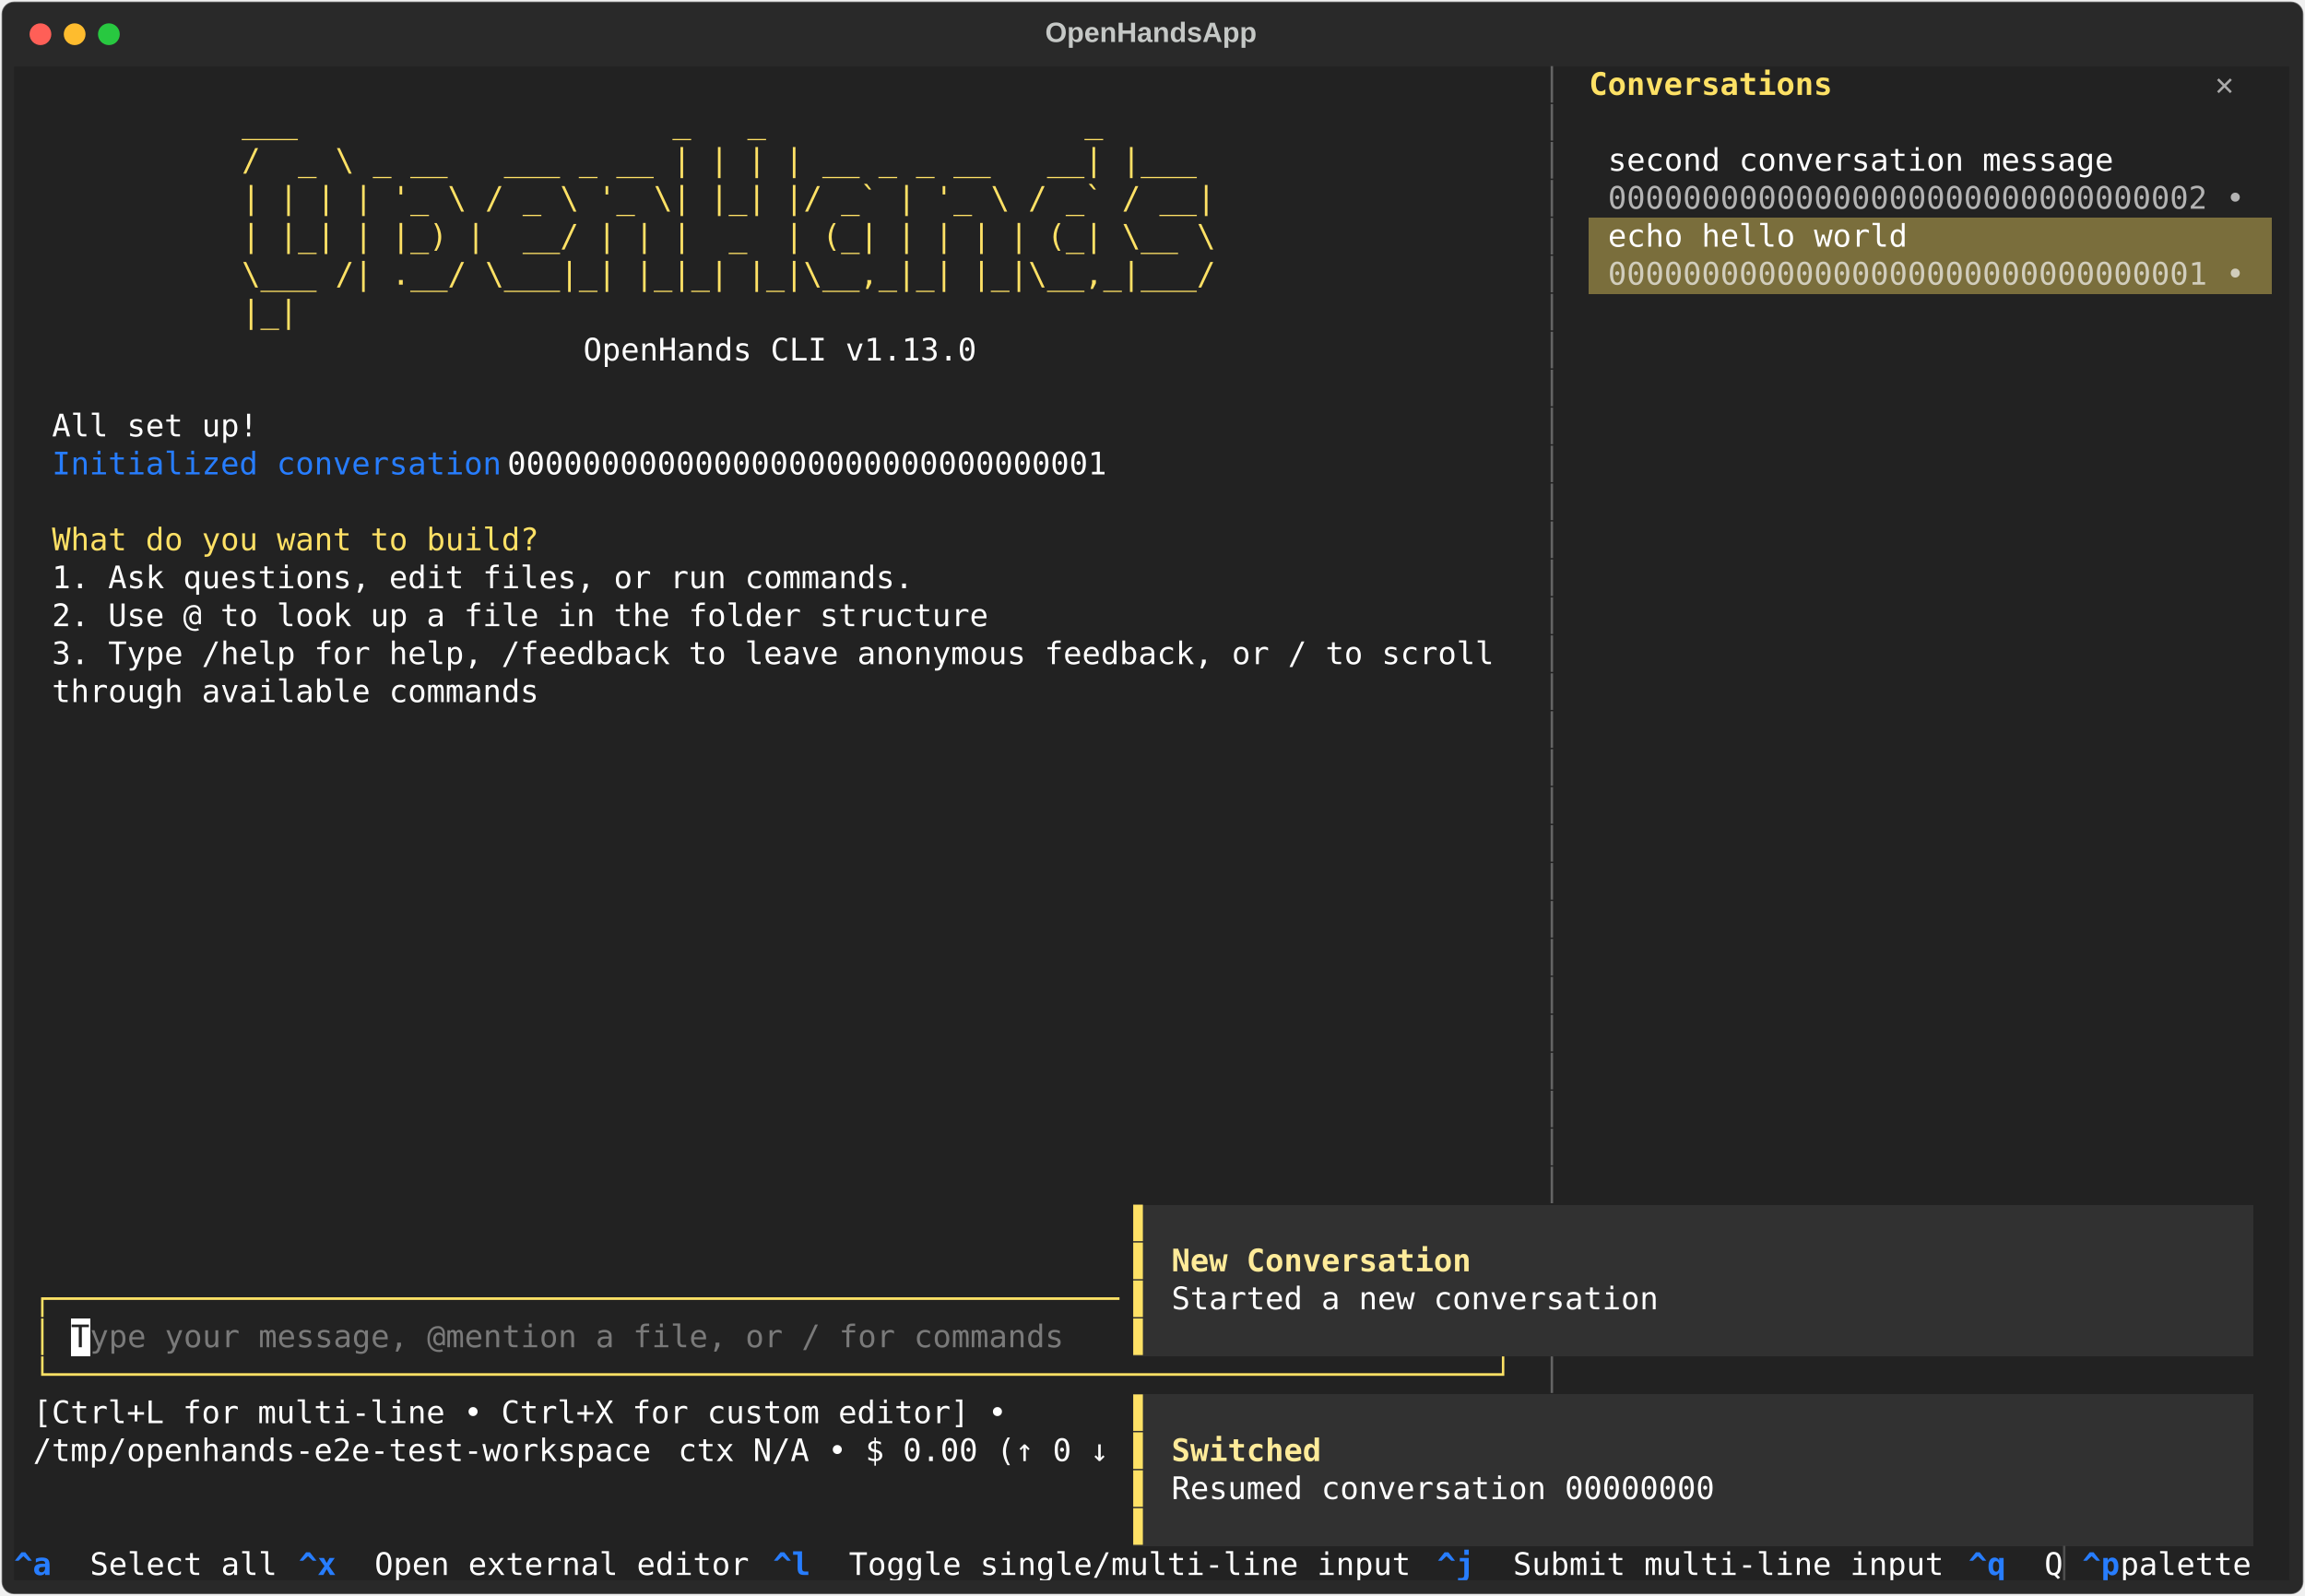
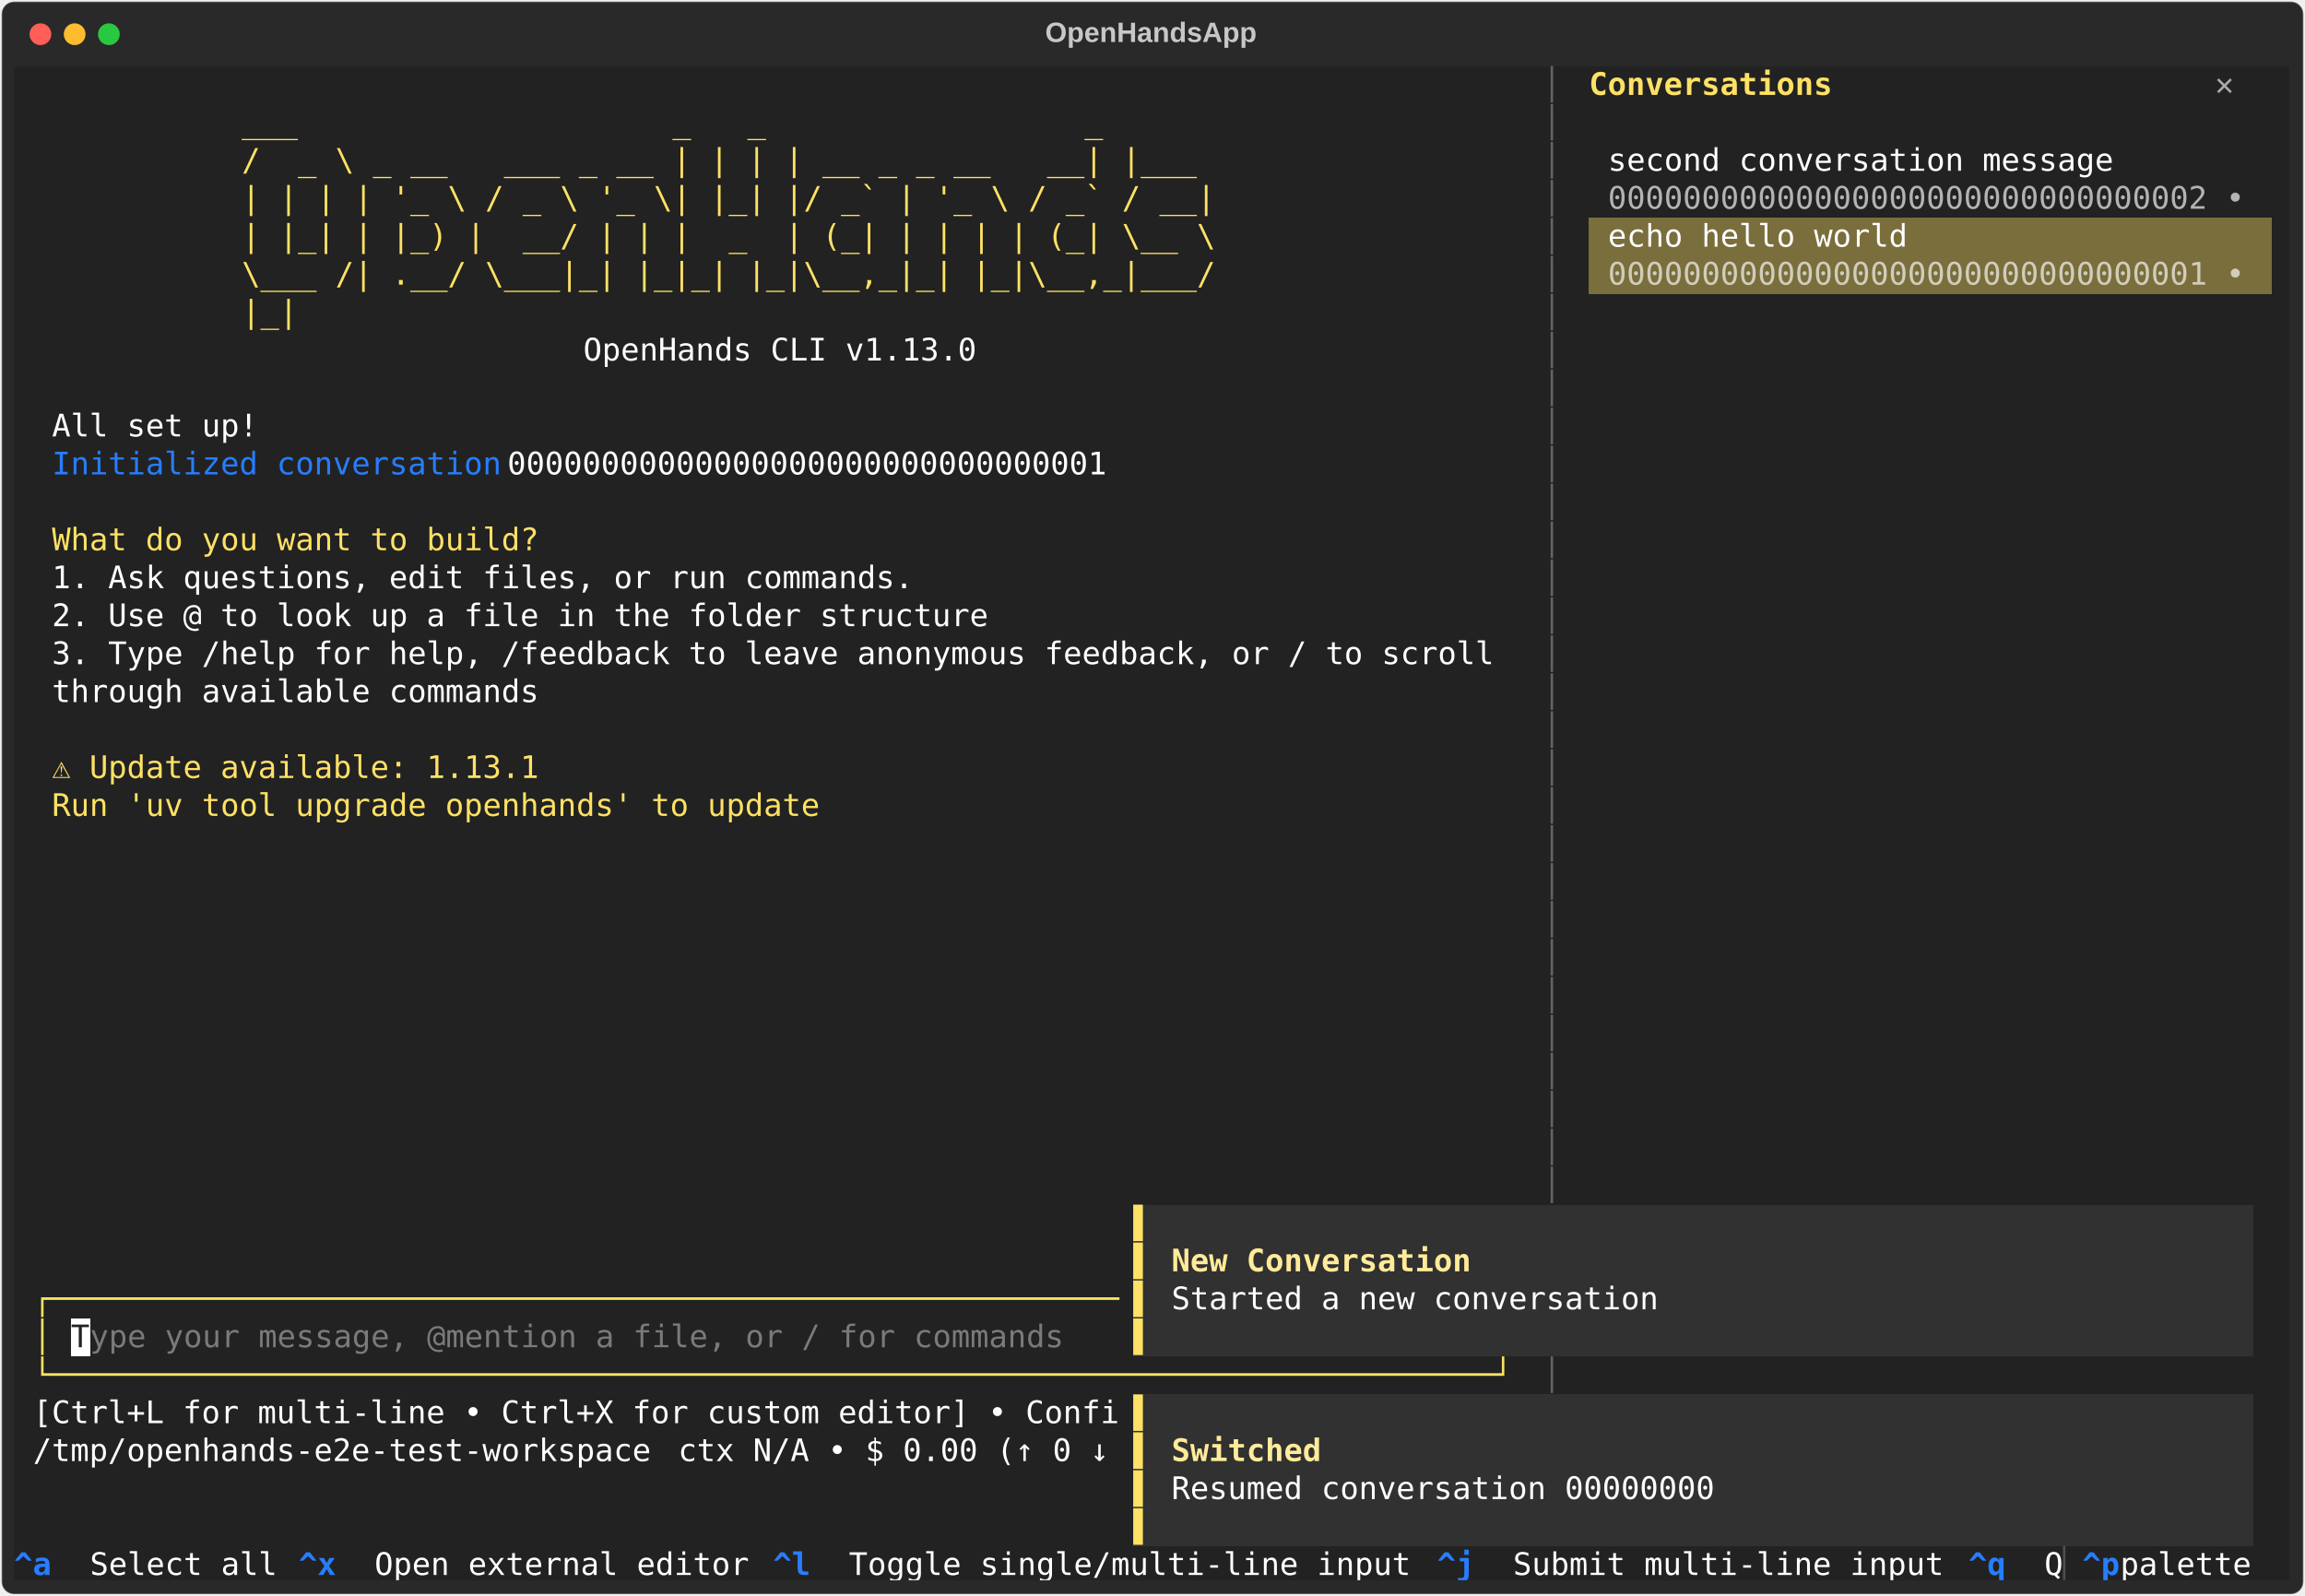
<svg xmlns="http://www.w3.org/2000/svg" class="rich-terminal" viewBox="0 0 1482 1026.0">
  <style>

    @font-face {
        font-family: "Fira Code";
        src: local("FiraCode-Regular"),
                url("https://cdnjs.cloudflare.com/ajax/libs/firacode/6.2.0/woff2/FiraCode-Regular.woff2") format("woff2"),
                url("https://cdnjs.cloudflare.com/ajax/libs/firacode/6.2.0/woff/FiraCode-Regular.woff") format("woff");
        font-style: normal;
        font-weight: 400;
    }
    @font-face {
        font-family: "Fira Code";
        src: local("FiraCode-Bold"),
                url("https://cdnjs.cloudflare.com/ajax/libs/firacode/6.2.0/woff2/FiraCode-Bold.woff2") format("woff2"),
                url("https://cdnjs.cloudflare.com/ajax/libs/firacode/6.2.0/woff/FiraCode-Bold.woff") format("woff");
        font-style: bold;
        font-weight: 700;
    }

    .terminal-matrix {
        font-family: Fira Code, monospace;
        font-size: 20px;
        line-height: 24.4px;
        font-variant-east-asian: full-width;
    }

    .terminal-title {
        font-size: 18px;
        font-weight: bold;
        font-family: arial;
    }

    .terminal-r1 { fill: #c5c8c6 }
.terminal-r2 { fill: #646464 }
.terminal-r3 { fill: #fee165;font-weight: bold }
.terminal-r4 { fill: #aaaaaa;font-weight: bold }
.terminal-r5 { fill: #ffe165 }
.terminal-r6 { fill: #ffffff }
.terminal-r7 { fill: #b3b3b3 }
.terminal-r8 { fill: #d1cdbc }
.terminal-r9 { fill: #277dff }
.terminal-r10 { fill: #fee165 }
.terminal-r11 { fill: #ffeb99;font-weight: bold }
.terminal-r12 { fill: #222222 }
.terminal-r13 { fill: #7a7a7a }
.terminal-r14 { fill: #277dff;font-weight: bold }
.terminal-r15 { fill: #4e4e4e }
    </style>
  <defs>
    <clipPath id="terminal-clip-terminal">
      <rect x="0" y="0" width="1463.0" height="975.0" />
    </clipPath>
    <clipPath id="terminal-line-0">
      <rect x="0" y="1.5" width="1464" height="24.65" />
    </clipPath>
    <clipPath id="terminal-line-1">
      <rect x="0" y="25.9" width="1464" height="24.65" />
    </clipPath>
    <clipPath id="terminal-line-2">
      <rect x="0" y="50.3" width="1464" height="24.65" />
    </clipPath>
    <clipPath id="terminal-line-3">
      <rect x="0" y="74.7" width="1464" height="24.65" />
    </clipPath>
    <clipPath id="terminal-line-4">
      <rect x="0" y="99.1" width="1464" height="24.65" />
    </clipPath>
    <clipPath id="terminal-line-5">
      <rect x="0" y="123.5" width="1464" height="24.65" />
    </clipPath>
    <clipPath id="terminal-line-6">
      <rect x="0" y="147.9" width="1464" height="24.65" />
    </clipPath>
    <clipPath id="terminal-line-7">
      <rect x="0" y="172.3" width="1464" height="24.65" />
    </clipPath>
    <clipPath id="terminal-line-8">
      <rect x="0" y="196.7" width="1464" height="24.65" />
    </clipPath>
    <clipPath id="terminal-line-9">
      <rect x="0" y="221.1" width="1464" height="24.65" />
    </clipPath>
    <clipPath id="terminal-line-10">
      <rect x="0" y="245.5" width="1464" height="24.65" />
    </clipPath>
    <clipPath id="terminal-line-11">
      <rect x="0" y="269.9" width="1464" height="24.65" />
    </clipPath>
    <clipPath id="terminal-line-12">
      <rect x="0" y="294.3" width="1464" height="24.65" />
    </clipPath>
    <clipPath id="terminal-line-13">
      <rect x="0" y="318.7" width="1464" height="24.65" />
    </clipPath>
    <clipPath id="terminal-line-14">
      <rect x="0" y="343.1" width="1464" height="24.65" />
    </clipPath>
    <clipPath id="terminal-line-15">
      <rect x="0" y="367.5" width="1464" height="24.65" />
    </clipPath>
    <clipPath id="terminal-line-16">
      <rect x="0" y="391.9" width="1464" height="24.65" />
    </clipPath>
    <clipPath id="terminal-line-17">
      <rect x="0" y="416.3" width="1464" height="24.65" />
    </clipPath>
    <clipPath id="terminal-line-18">
      <rect x="0" y="440.7" width="1464" height="24.65" />
    </clipPath>
    <clipPath id="terminal-line-19">
      <rect x="0" y="465.1" width="1464" height="24.65" />
    </clipPath>
    <clipPath id="terminal-line-20">
      <rect x="0" y="489.5" width="1464" height="24.65" />
    </clipPath>
    <clipPath id="terminal-line-21">
      <rect x="0" y="513.9" width="1464" height="24.65" />
    </clipPath>
    <clipPath id="terminal-line-22">
      <rect x="0" y="538.3" width="1464" height="24.65" />
    </clipPath>
    <clipPath id="terminal-line-23">
      <rect x="0" y="562.7" width="1464" height="24.65" />
    </clipPath>
    <clipPath id="terminal-line-24">
      <rect x="0" y="587.1" width="1464" height="24.65" />
    </clipPath>
    <clipPath id="terminal-line-25">
      <rect x="0" y="611.5" width="1464" height="24.65" />
    </clipPath>
    <clipPath id="terminal-line-26">
      <rect x="0" y="635.9" width="1464" height="24.65" />
    </clipPath>
    <clipPath id="terminal-line-27">
      <rect x="0" y="660.3" width="1464" height="24.65" />
    </clipPath>
    <clipPath id="terminal-line-28">
      <rect x="0" y="684.7" width="1464" height="24.65" />
    </clipPath>
    <clipPath id="terminal-line-29">
      <rect x="0" y="709.1" width="1464" height="24.65" />
    </clipPath>
    <clipPath id="terminal-line-30">
      <rect x="0" y="733.5" width="1464" height="24.65" />
    </clipPath>
    <clipPath id="terminal-line-31">
      <rect x="0" y="757.9" width="1464" height="24.65" />
    </clipPath>
    <clipPath id="terminal-line-32">
      <rect x="0" y="782.3" width="1464" height="24.65" />
    </clipPath>
    <clipPath id="terminal-line-33">
      <rect x="0" y="806.7" width="1464" height="24.65" />
    </clipPath>
    <clipPath id="terminal-line-34">
      <rect x="0" y="831.1" width="1464" height="24.65" />
    </clipPath>
    <clipPath id="terminal-line-35">
      <rect x="0" y="855.5" width="1464" height="24.65" />
    </clipPath>
    <clipPath id="terminal-line-36">
      <rect x="0" y="879.9" width="1464" height="24.65" />
    </clipPath>
    <clipPath id="terminal-line-37">
      <rect x="0" y="904.3" width="1464" height="24.65" />
    </clipPath>
    <clipPath id="terminal-line-38">
      <rect x="0" y="928.7" width="1464" height="24.65" />
    </clipPath>
  </defs>
  <rect fill="#292929" stroke="rgba(255,255,255,0.35)" stroke-width="1" x="1" y="1" width="1480" height="1024" rx="8" />
  <text class="terminal-title" fill="#c5c8c6" text-anchor="middle" x="740" y="27">OpenHandsApp</text>
  <g transform="translate(26,22)">
    <circle cx="0" cy="0" r="7" fill="#ff5f57" />
    <circle cx="22" cy="0" r="7" fill="#febc2e" />
    <circle cx="44" cy="0" r="7" fill="#28c840" />
  </g>
  <g transform="translate(9, 41)" clip-path="url(#terminal-clip-terminal)">
    <rect fill="#222222" x="0" y="1.5" width="988.2" height="24.65" shape-rendering="crispEdges" />
    <rect fill="#222222" x="988.2" y="1.5" width="12.2" height="24.65" shape-rendering="crispEdges" />
    <rect fill="#222222" x="1000.4" y="1.5" width="12.2" height="24.65" shape-rendering="crispEdges" />
    <rect fill="#222222" x="1012.6" y="1.5" width="158.6" height="24.65" shape-rendering="crispEdges" />
    <rect fill="#222222" x="1171.2" y="1.5" width="244" height="24.65" shape-rendering="crispEdges" />
    <rect fill="#222222" x="1415.2" y="1.5" width="36.6" height="24.65" shape-rendering="crispEdges" />
    <rect fill="#222222" x="1451.8" y="1.5" width="12.2" height="24.65" shape-rendering="crispEdges" />
    <rect fill="#222222" x="0" y="25.9" width="146.4" height="24.65" shape-rendering="crispEdges" />
    <rect fill="#222222" x="146.4" y="25.9" width="695.4" height="24.65" shape-rendering="crispEdges" />
    <rect fill="#222222" x="841.8" y="25.9" width="146.4" height="24.65" shape-rendering="crispEdges" />
    <rect fill="#222222" x="988.2" y="25.9" width="12.2" height="24.65" shape-rendering="crispEdges" />
    <rect fill="#222222" x="1000.4" y="25.9" width="463.6" height="24.65" shape-rendering="crispEdges" />
    <rect fill="#222222" x="0" y="50.3" width="146.4" height="24.65" shape-rendering="crispEdges" />
    <rect fill="#222222" x="146.4" y="50.3" width="695.4" height="24.65" shape-rendering="crispEdges" />
    <rect fill="#222222" x="841.8" y="50.3" width="146.4" height="24.65" shape-rendering="crispEdges" />
    <rect fill="#222222" x="988.2" y="50.3" width="12.2" height="24.65" shape-rendering="crispEdges" />
    <rect fill="#222222" x="1000.4" y="50.3" width="24.4" height="24.65" shape-rendering="crispEdges" />
    <rect fill="#222222" x="1024.8" y="50.3" width="329.4" height="24.65" shape-rendering="crispEdges" />
    <rect fill="#222222" x="1354.2" y="50.3" width="109.8" height="24.65" shape-rendering="crispEdges" />
    <rect fill="#222222" x="0" y="74.7" width="146.4" height="24.65" shape-rendering="crispEdges" />
    <rect fill="#222222" x="146.4" y="74.7" width="695.4" height="24.65" shape-rendering="crispEdges" />
    <rect fill="#222222" x="841.8" y="74.7" width="146.4" height="24.65" shape-rendering="crispEdges" />
    <rect fill="#222222" x="988.2" y="74.7" width="12.2" height="24.65" shape-rendering="crispEdges" />
    <rect fill="#222222" x="1000.4" y="74.7" width="24.4" height="24.65" shape-rendering="crispEdges" />
    <rect fill="#222222" x="1024.8" y="74.7" width="414.8" height="24.65" shape-rendering="crispEdges" />
    <rect fill="#222222" x="1439.6" y="74.7" width="24.4" height="24.65" shape-rendering="crispEdges" />
    <rect fill="#222222" x="0" y="99.1" width="146.4" height="24.65" shape-rendering="crispEdges" />
    <rect fill="#222222" x="146.4" y="99.1" width="695.4" height="24.65" shape-rendering="crispEdges" />
    <rect fill="#222222" x="841.8" y="99.1" width="146.4" height="24.65" shape-rendering="crispEdges" />
    <rect fill="#222222" x="988.2" y="99.1" width="12.2" height="24.65" shape-rendering="crispEdges" />
    <rect fill="#222222" x="1000.4" y="99.1" width="12.2" height="24.65" shape-rendering="crispEdges" />
    <rect fill="#7a6e3c" x="1012.6" y="99.1" width="12.2" height="24.65" shape-rendering="crispEdges" />
    <rect fill="#7a6e3c" x="1024.8" y="99.1" width="195.2" height="24.65" shape-rendering="crispEdges" />
    <rect fill="#7a6e3c" x="1220" y="99.1" width="231.8" height="24.65" shape-rendering="crispEdges" />
    <rect fill="#222222" x="1451.8" y="99.1" width="12.2" height="24.65" shape-rendering="crispEdges" />
    <rect fill="#222222" x="0" y="123.5" width="146.4" height="24.65" shape-rendering="crispEdges" />
    <rect fill="#222222" x="146.4" y="123.5" width="695.4" height="24.65" shape-rendering="crispEdges" />
    <rect fill="#222222" x="841.8" y="123.5" width="146.4" height="24.65" shape-rendering="crispEdges" />
    <rect fill="#222222" x="988.2" y="123.5" width="12.2" height="24.65" shape-rendering="crispEdges" />
    <rect fill="#222222" x="1000.4" y="123.5" width="12.2" height="24.65" shape-rendering="crispEdges" />
    <rect fill="#7a6e3c" x="1012.6" y="123.5" width="12.2" height="24.65" shape-rendering="crispEdges" />
    <rect fill="#7a6e3c" x="1024.8" y="123.5" width="414.8" height="24.65" shape-rendering="crispEdges" />
    <rect fill="#7a6e3c" x="1439.6" y="123.5" width="12.2" height="24.65" shape-rendering="crispEdges" />
    <rect fill="#222222" x="1451.8" y="123.5" width="12.2" height="24.65" shape-rendering="crispEdges" />
    <rect fill="#222222" x="0" y="147.9" width="146.4" height="24.65" shape-rendering="crispEdges" />
    <rect fill="#222222" x="146.4" y="147.9" width="695.4" height="24.65" shape-rendering="crispEdges" />
    <rect fill="#222222" x="841.8" y="147.9" width="146.4" height="24.65" shape-rendering="crispEdges" />
    <rect fill="#222222" x="988.2" y="147.9" width="12.2" height="24.65" shape-rendering="crispEdges" />
    <rect fill="#222222" x="1000.4" y="147.9" width="463.6" height="24.65" shape-rendering="crispEdges" />
    <rect fill="#222222" x="0" y="172.3" width="366" height="24.65" shape-rendering="crispEdges" />
    <rect fill="#222222" x="366" y="172.3" width="256.2" height="24.65" shape-rendering="crispEdges" />
    <rect fill="#222222" x="622.2" y="172.3" width="366" height="24.65" shape-rendering="crispEdges" />
    <rect fill="#222222" x="988.2" y="172.3" width="12.2" height="24.65" shape-rendering="crispEdges" />
    <rect fill="#222222" x="1000.4" y="172.3" width="463.6" height="24.65" shape-rendering="crispEdges" />
    <rect fill="#222222" x="0" y="196.7" width="988.2" height="24.65" shape-rendering="crispEdges" />
    <rect fill="#222222" x="988.2" y="196.7" width="12.2" height="24.65" shape-rendering="crispEdges" />
    <rect fill="#222222" x="1000.4" y="196.7" width="463.6" height="24.65" shape-rendering="crispEdges" />
    <rect fill="#222222" x="0" y="221.1" width="24.4" height="24.65" shape-rendering="crispEdges" />
    <rect fill="#222222" x="24.4" y="221.1" width="134.2" height="24.65" shape-rendering="crispEdges" />
    <rect fill="#222222" x="158.6" y="221.1" width="829.6" height="24.65" shape-rendering="crispEdges" />
    <rect fill="#222222" x="988.2" y="221.1" width="12.2" height="24.65" shape-rendering="crispEdges" />
    <rect fill="#222222" x="1000.4" y="221.1" width="463.6" height="24.65" shape-rendering="crispEdges" />
    <rect fill="#222222" x="0" y="245.5" width="24.4" height="24.65" shape-rendering="crispEdges" />
    <rect fill="#222222" x="24.4" y="245.5" width="292.8" height="24.65" shape-rendering="crispEdges" />
    <rect fill="#222222" x="317.2" y="245.5" width="402.6" height="24.65" shape-rendering="crispEdges" />
    <rect fill="#222222" x="719.8" y="245.5" width="268.4" height="24.65" shape-rendering="crispEdges" />
    <rect fill="#222222" x="988.2" y="245.5" width="12.2" height="24.65" shape-rendering="crispEdges" />
    <rect fill="#222222" x="1000.4" y="245.5" width="463.6" height="24.65" shape-rendering="crispEdges" />
    <rect fill="#222222" x="0" y="269.9" width="988.2" height="24.65" shape-rendering="crispEdges" />
    <rect fill="#222222" x="988.2" y="269.9" width="12.2" height="24.65" shape-rendering="crispEdges" />
    <rect fill="#222222" x="1000.4" y="269.9" width="463.6" height="24.65" shape-rendering="crispEdges" />
    <rect fill="#222222" x="0" y="294.3" width="24.4" height="24.65" shape-rendering="crispEdges" />
    <rect fill="#222222" x="24.4" y="294.3" width="317.2" height="24.65" shape-rendering="crispEdges" />
    <rect fill="#222222" x="341.6" y="294.3" width="646.6" height="24.65" shape-rendering="crispEdges" />
    <rect fill="#222222" x="988.2" y="294.3" width="12.2" height="24.65" shape-rendering="crispEdges" />
    <rect fill="#222222" x="1000.4" y="294.3" width="463.6" height="24.65" shape-rendering="crispEdges" />
    <rect fill="#222222" x="0" y="318.7" width="24.4" height="24.65" shape-rendering="crispEdges" />
    <rect fill="#222222" x="24.4" y="318.7" width="561.2" height="24.65" shape-rendering="crispEdges" />
    <rect fill="#222222" x="585.6" y="318.7" width="402.6" height="24.65" shape-rendering="crispEdges" />
    <rect fill="#222222" x="988.2" y="318.7" width="12.2" height="24.65" shape-rendering="crispEdges" />
    <rect fill="#222222" x="1000.4" y="318.7" width="463.6" height="24.65" shape-rendering="crispEdges" />
    <rect fill="#222222" x="0" y="343.1" width="24.4" height="24.65" shape-rendering="crispEdges" />
    <rect fill="#222222" x="24.4" y="343.1" width="610" height="24.65" shape-rendering="crispEdges" />
    <rect fill="#222222" x="634.4" y="343.1" width="353.8" height="24.65" shape-rendering="crispEdges" />
    <rect fill="#222222" x="988.2" y="343.1" width="12.2" height="24.65" shape-rendering="crispEdges" />
    <rect fill="#222222" x="1000.4" y="343.1" width="463.6" height="24.65" shape-rendering="crispEdges" />
    <rect fill="#222222" x="0" y="367.5" width="24.4" height="24.65" shape-rendering="crispEdges" />
    <rect fill="#222222" x="24.4" y="367.5" width="939.4" height="24.65" shape-rendering="crispEdges" />
    <rect fill="#222222" x="963.8" y="367.5" width="24.4" height="24.65" shape-rendering="crispEdges" />
    <rect fill="#222222" x="988.2" y="367.5" width="12.2" height="24.65" shape-rendering="crispEdges" />
    <rect fill="#222222" x="1000.4" y="367.5" width="463.6" height="24.65" shape-rendering="crispEdges" />
    <rect fill="#222222" x="0" y="391.9" width="24.4" height="24.65" shape-rendering="crispEdges" />
    <rect fill="#222222" x="24.4" y="391.9" width="317.2" height="24.65" shape-rendering="crispEdges" />
    <rect fill="#222222" x="341.6" y="391.9" width="646.6" height="24.65" shape-rendering="crispEdges" />
    <rect fill="#222222" x="988.2" y="391.9" width="12.2" height="24.65" shape-rendering="crispEdges" />
    <rect fill="#222222" x="1000.4" y="391.9" width="463.6" height="24.65" shape-rendering="crispEdges" />
    <rect fill="#222222" x="0" y="416.3" width="988.2" height="24.65" shape-rendering="crispEdges" />
    <rect fill="#222222" x="988.2" y="416.3" width="12.2" height="24.65" shape-rendering="crispEdges" />
    <rect fill="#222222" x="1000.4" y="416.3" width="463.6" height="24.65" shape-rendering="crispEdges" />
-     <rect fill="#222222" x="0" y="440.7" width="988.2" height="24.65" shape-rendering="crispEdges" />
+     <rect fill="#222222" x="0" y="440.7" width="24.4" height="24.65" shape-rendering="crispEdges" />
+     <rect fill="#222222" x="24.4" y="440.7" width="317.2" height="24.65" shape-rendering="crispEdges" />
+     <rect fill="#222222" x="341.6" y="440.7" width="646.6" height="24.65" shape-rendering="crispEdges" />
    <rect fill="#222222" x="988.2" y="440.7" width="12.2" height="24.65" shape-rendering="crispEdges" />
    <rect fill="#222222" x="1000.4" y="440.7" width="463.6" height="24.65" shape-rendering="crispEdges" />
-     <rect fill="#222222" x="0" y="465.1" width="988.2" height="24.65" shape-rendering="crispEdges" />
+     <rect fill="#222222" x="0" y="465.1" width="24.4" height="24.65" shape-rendering="crispEdges" />
+     <rect fill="#222222" x="24.4" y="465.1" width="500.2" height="24.65" shape-rendering="crispEdges" />
+     <rect fill="#222222" x="524.6" y="465.1" width="463.6" height="24.65" shape-rendering="crispEdges" />
    <rect fill="#222222" x="988.2" y="465.1" width="12.2" height="24.65" shape-rendering="crispEdges" />
    <rect fill="#222222" x="1000.4" y="465.1" width="463.6" height="24.65" shape-rendering="crispEdges" />
    <rect fill="#222222" x="0" y="489.5" width="988.2" height="24.65" shape-rendering="crispEdges" />
    <rect fill="#222222" x="988.2" y="489.5" width="12.2" height="24.65" shape-rendering="crispEdges" />
    <rect fill="#222222" x="1000.4" y="489.5" width="463.6" height="24.65" shape-rendering="crispEdges" />
    <rect fill="#222222" x="0" y="513.9" width="988.2" height="24.65" shape-rendering="crispEdges" />
    <rect fill="#222222" x="988.2" y="513.9" width="12.2" height="24.65" shape-rendering="crispEdges" />
    <rect fill="#222222" x="1000.4" y="513.9" width="463.6" height="24.65" shape-rendering="crispEdges" />
    <rect fill="#222222" x="0" y="538.3" width="988.2" height="24.65" shape-rendering="crispEdges" />
    <rect fill="#222222" x="988.2" y="538.3" width="12.2" height="24.65" shape-rendering="crispEdges" />
    <rect fill="#222222" x="1000.4" y="538.3" width="463.6" height="24.65" shape-rendering="crispEdges" />
    <rect fill="#222222" x="0" y="562.7" width="988.2" height="24.65" shape-rendering="crispEdges" />
    <rect fill="#222222" x="988.2" y="562.7" width="12.2" height="24.65" shape-rendering="crispEdges" />
    <rect fill="#222222" x="1000.4" y="562.7" width="463.6" height="24.65" shape-rendering="crispEdges" />
    <rect fill="#222222" x="0" y="587.1" width="988.2" height="24.65" shape-rendering="crispEdges" />
    <rect fill="#222222" x="988.2" y="587.1" width="12.2" height="24.65" shape-rendering="crispEdges" />
    <rect fill="#222222" x="1000.4" y="587.1" width="463.6" height="24.65" shape-rendering="crispEdges" />
    <rect fill="#222222" x="0" y="611.5" width="988.2" height="24.65" shape-rendering="crispEdges" />
    <rect fill="#222222" x="988.2" y="611.5" width="12.2" height="24.65" shape-rendering="crispEdges" />
    <rect fill="#222222" x="1000.4" y="611.5" width="463.6" height="24.65" shape-rendering="crispEdges" />
    <rect fill="#222222" x="0" y="635.9" width="988.2" height="24.65" shape-rendering="crispEdges" />
    <rect fill="#222222" x="988.2" y="635.9" width="12.2" height="24.65" shape-rendering="crispEdges" />
    <rect fill="#222222" x="1000.4" y="635.9" width="463.6" height="24.65" shape-rendering="crispEdges" />
    <rect fill="#222222" x="0" y="660.3" width="988.2" height="24.65" shape-rendering="crispEdges" />
    <rect fill="#222222" x="988.2" y="660.3" width="12.2" height="24.65" shape-rendering="crispEdges" />
    <rect fill="#222222" x="1000.4" y="660.3" width="463.6" height="24.65" shape-rendering="crispEdges" />
    <rect fill="#222222" x="0" y="684.7" width="988.2" height="24.65" shape-rendering="crispEdges" />
    <rect fill="#222222" x="988.2" y="684.7" width="12.2" height="24.65" shape-rendering="crispEdges" />
    <rect fill="#222222" x="1000.4" y="684.7" width="463.6" height="24.65" shape-rendering="crispEdges" />
    <rect fill="#222222" x="0" y="709.1" width="988.2" height="24.65" shape-rendering="crispEdges" />
    <rect fill="#222222" x="988.2" y="709.1" width="12.2" height="24.65" shape-rendering="crispEdges" />
    <rect fill="#222222" x="1000.4" y="709.1" width="463.6" height="24.65" shape-rendering="crispEdges" />
    <rect fill="#222222" x="0" y="733.5" width="719.8" height="24.65" shape-rendering="crispEdges" />
    <rect fill="#313131" x="719.8" y="733.5" width="12.2" height="24.65" shape-rendering="crispEdges" />
    <rect fill="#313131" x="732" y="733.5" width="707.6" height="24.65" shape-rendering="crispEdges" />
    <rect fill="#222222" x="1439.6" y="733.5" width="24.4" height="24.65" shape-rendering="crispEdges" />
    <rect fill="#222222" x="0" y="757.9" width="12.2" height="24.65" shape-rendering="crispEdges" />
    <rect fill="#222222" x="12.2" y="757.9" width="12.2" height="24.65" shape-rendering="crispEdges" />
    <rect fill="#222222" x="24.4" y="757.9" width="695.4" height="24.65" shape-rendering="crispEdges" />
    <rect fill="#313131" x="719.8" y="757.9" width="12.2" height="24.65" shape-rendering="crispEdges" />
    <rect fill="#313131" x="732" y="757.9" width="12.2" height="24.65" shape-rendering="crispEdges" />
    <rect fill="#313131" x="744.2" y="757.9" width="195.2" height="24.65" shape-rendering="crispEdges" />
    <rect fill="#313131" x="939.4" y="757.9" width="500.2" height="24.65" shape-rendering="crispEdges" />
    <rect fill="#222222" x="1439.6" y="757.9" width="24.4" height="24.65" shape-rendering="crispEdges" />
    <rect fill="#222222" x="0" y="782.3" width="12.2" height="24.65" shape-rendering="crispEdges" />
    <rect fill="#222222" x="12.2" y="782.3" width="707.6" height="24.65" shape-rendering="crispEdges" />
    <rect fill="#313131" x="719.8" y="782.3" width="12.2" height="24.65" shape-rendering="crispEdges" />
    <rect fill="#313131" x="732" y="782.3" width="12.2" height="24.65" shape-rendering="crispEdges" />
    <rect fill="#313131" x="744.2" y="782.3" width="317.2" height="24.65" shape-rendering="crispEdges" />
    <rect fill="#313131" x="1061.4" y="782.3" width="378.2" height="24.65" shape-rendering="crispEdges" />
    <rect fill="#222222" x="1439.6" y="782.3" width="24.4" height="24.65" shape-rendering="crispEdges" />
    <rect fill="#222222" x="0" y="806.7" width="12.2" height="24.65" shape-rendering="crispEdges" />
    <rect fill="#222222" x="12.2" y="806.7" width="12.2" height="24.65" shape-rendering="crispEdges" />
    <rect fill="#222222" x="24.4" y="806.7" width="12.2" height="24.65" shape-rendering="crispEdges" />
    <rect fill="#ffffff" x="36.6" y="806.7" width="12.2" height="24.65" shape-rendering="crispEdges" />
    <rect fill="#222222" x="48.8" y="806.7" width="634.4" height="24.65" shape-rendering="crispEdges" />
    <rect fill="#222222" x="683.2" y="806.7" width="36.6" height="24.65" shape-rendering="crispEdges" />
    <rect fill="#313131" x="719.8" y="806.7" width="12.2" height="24.65" shape-rendering="crispEdges" />
    <rect fill="#313131" x="732" y="806.7" width="707.6" height="24.65" shape-rendering="crispEdges" />
    <rect fill="#222222" x="1439.6" y="806.7" width="24.4" height="24.65" shape-rendering="crispEdges" />
    <rect fill="#222222" x="0" y="831.1" width="12.2" height="24.65" shape-rendering="crispEdges" />
    <rect fill="#222222" x="12.2" y="831.1" width="963.8" height="24.65" shape-rendering="crispEdges" />
    <rect fill="#222222" x="976" y="831.1" width="12.2" height="24.65" shape-rendering="crispEdges" />
    <rect fill="#222222" x="988.2" y="831.1" width="12.2" height="24.65" shape-rendering="crispEdges" />
    <rect fill="#222222" x="1000.4" y="831.1" width="463.6" height="24.65" shape-rendering="crispEdges" />
    <rect fill="#222222" x="0" y="855.5" width="12.2" height="24.65" shape-rendering="crispEdges" />
-     <rect fill="#222222" x="12.2" y="855.5" width="634.4" height="24.65" shape-rendering="crispEdges" />
-     <rect fill="#222222" x="646.6" y="855.5" width="73.2" height="24.65" shape-rendering="crispEdges" />
+     <rect fill="#222222" x="12.2" y="855.5" width="707.6" height="24.65" shape-rendering="crispEdges" />
    <rect fill="#313131" x="719.8" y="855.5" width="12.2" height="24.65" shape-rendering="crispEdges" />
    <rect fill="#313131" x="732" y="855.5" width="707.6" height="24.65" shape-rendering="crispEdges" />
    <rect fill="#222222" x="1439.6" y="855.5" width="24.4" height="24.65" shape-rendering="crispEdges" />
    <rect fill="#222222" x="0" y="879.9" width="12.2" height="24.65" shape-rendering="crispEdges" />
    <rect fill="#222222" x="12.2" y="879.9" width="414.8" height="24.65" shape-rendering="crispEdges" />
    <rect fill="#222222" x="427" y="879.9" width="292.8" height="24.65" shape-rendering="crispEdges" />
    <rect fill="#313131" x="719.8" y="879.9" width="12.2" height="24.65" shape-rendering="crispEdges" />
    <rect fill="#313131" x="732" y="879.9" width="12.2" height="24.65" shape-rendering="crispEdges" />
    <rect fill="#313131" x="744.2" y="879.9" width="97.6" height="24.65" shape-rendering="crispEdges" />
    <rect fill="#313131" x="841.8" y="879.9" width="597.8" height="24.65" shape-rendering="crispEdges" />
    <rect fill="#222222" x="1439.6" y="879.9" width="24.4" height="24.65" shape-rendering="crispEdges" />
    <rect fill="#222222" x="0" y="904.3" width="719.8" height="24.65" shape-rendering="crispEdges" />
    <rect fill="#313131" x="719.8" y="904.3" width="12.2" height="24.65" shape-rendering="crispEdges" />
    <rect fill="#313131" x="732" y="904.3" width="12.2" height="24.65" shape-rendering="crispEdges" />
    <rect fill="#313131" x="744.2" y="904.3" width="353.8" height="24.65" shape-rendering="crispEdges" />
    <rect fill="#313131" x="1098" y="904.3" width="341.6" height="24.65" shape-rendering="crispEdges" />
    <rect fill="#222222" x="1439.6" y="904.3" width="24.4" height="24.65" shape-rendering="crispEdges" />
    <rect fill="#222222" x="0" y="928.7" width="719.8" height="24.65" shape-rendering="crispEdges" />
    <rect fill="#313131" x="719.8" y="928.7" width="12.2" height="24.65" shape-rendering="crispEdges" />
    <rect fill="#313131" x="732" y="928.7" width="707.6" height="24.65" shape-rendering="crispEdges" />
    <rect fill="#222222" x="1439.6" y="928.7" width="24.4" height="24.65" shape-rendering="crispEdges" />
    <rect fill="#222222" x="0" y="953.1" width="48.8" height="24.65" shape-rendering="crispEdges" />
    <rect fill="#222222" x="48.8" y="953.1" width="134.2" height="24.65" shape-rendering="crispEdges" />
    <rect fill="#222222" x="183" y="953.1" width="48.8" height="24.65" shape-rendering="crispEdges" />
    <rect fill="#222222" x="231.8" y="953.1" width="256.2" height="24.65" shape-rendering="crispEdges" />
    <rect fill="#222222" x="488" y="953.1" width="48.8" height="24.65" shape-rendering="crispEdges" />
    <rect fill="#222222" x="536.8" y="953.1" width="378.2" height="24.65" shape-rendering="crispEdges" />
    <rect fill="#222222" x="915" y="953.1" width="48.8" height="24.65" shape-rendering="crispEdges" />
    <rect fill="#222222" x="963.8" y="953.1" width="292.8" height="24.65" shape-rendering="crispEdges" />
    <rect fill="#222222" x="1256.6" y="953.1" width="48.8" height="24.65" shape-rendering="crispEdges" />
    <rect fill="#222222" x="1305.4" y="953.1" width="12.2" height="24.65" shape-rendering="crispEdges" />
    <rect fill="#222222" x="1317.6" y="953.1" width="12.2" height="24.65" shape-rendering="crispEdges" />
    <rect fill="#222222" x="1329.8" y="953.1" width="24.4" height="24.65" shape-rendering="crispEdges" />
    <rect fill="#222222" x="1354.2" y="953.1" width="97.6" height="24.65" shape-rendering="crispEdges" />
    <rect fill="#222222" x="1451.8" y="953.1" width="12.2" height="24.65" shape-rendering="crispEdges" />
    <g class="terminal-matrix">
      <text class="terminal-r2" x="988.2" y="20" textLength="12.2" clip-path="url(#terminal-line-0)">▏</text>
      <text class="terminal-r3" x="1012.6" y="20" textLength="158.6" clip-path="url(#terminal-line-0)">Conversations</text>
      <text class="terminal-r4" x="1415.2" y="20" textLength="36.6" clip-path="url(#terminal-line-0)"> ✕ </text>
      <text class="terminal-r1" x="1464" y="20" textLength="12.2" clip-path="url(#terminal-line-0)">
</text>
      <text class="terminal-r5" x="146.4" y="44.4" textLength="695.4" clip-path="url(#terminal-line-1)">     ___                    _   _                 _      </text>
      <text class="terminal-r2" x="988.2" y="44.4" textLength="12.2" clip-path="url(#terminal-line-1)">▏</text>
      <text class="terminal-r1" x="1464" y="44.4" textLength="12.2" clip-path="url(#terminal-line-1)">
</text>
      <text class="terminal-r5" x="146.4" y="68.8" textLength="695.4" clip-path="url(#terminal-line-2)">    /  _ \ _ __   ___ _ __ | | | | __ _ _ __   __| |___  </text>
      <text class="terminal-r2" x="988.2" y="68.8" textLength="12.2" clip-path="url(#terminal-line-2)">▏</text>
      <text class="terminal-r6" x="1024.8" y="68.8" textLength="329.4" clip-path="url(#terminal-line-2)">second conversation message</text>
      <text class="terminal-r1" x="1464" y="68.8" textLength="12.2" clip-path="url(#terminal-line-2)">
</text>
      <text class="terminal-r5" x="146.4" y="93.2" textLength="695.4" clip-path="url(#terminal-line-3)">    | | | | '_ \ / _ \ '_ \| |_| |/ _` | '_ \ / _` / __| </text>
      <text class="terminal-r2" x="988.2" y="93.2" textLength="12.2" clip-path="url(#terminal-line-3)">▏</text>
      <text class="terminal-r7" x="1024.8" y="93.2" textLength="414.8" clip-path="url(#terminal-line-3)">00000000000000000000000000000002 •</text>
      <text class="terminal-r1" x="1464" y="93.2" textLength="12.2" clip-path="url(#terminal-line-3)">
</text>
      <text class="terminal-r5" x="146.4" y="117.6" textLength="695.4" clip-path="url(#terminal-line-4)">    | |_| | |_) |  __/ | | |  _  | (_| | | | | (_| \__ \ </text>
      <text class="terminal-r2" x="988.2" y="117.6" textLength="12.2" clip-path="url(#terminal-line-4)">▏</text>
      <text class="terminal-r6" x="1024.8" y="117.6" textLength="195.2" clip-path="url(#terminal-line-4)">echo hello world</text>
      <text class="terminal-r1" x="1464" y="117.6" textLength="12.2" clip-path="url(#terminal-line-4)">
</text>
      <text class="terminal-r5" x="146.4" y="142" textLength="695.4" clip-path="url(#terminal-line-5)">    \___ /| .__/ \___|_| |_|_| |_|\__,_|_| |_|\__,_|___/ </text>
      <text class="terminal-r2" x="988.2" y="142" textLength="12.2" clip-path="url(#terminal-line-5)">▏</text>
      <text class="terminal-r8" x="1024.8" y="142" textLength="414.8" clip-path="url(#terminal-line-5)">00000000000000000000000000000001 •</text>
      <text class="terminal-r1" x="1464" y="142" textLength="12.2" clip-path="url(#terminal-line-5)">
</text>
      <text class="terminal-r5" x="146.4" y="166.4" textLength="695.4" clip-path="url(#terminal-line-6)">          |_|                                            </text>
      <text class="terminal-r2" x="988.2" y="166.4" textLength="12.2" clip-path="url(#terminal-line-6)">▏</text>
      <text class="terminal-r1" x="1464" y="166.4" textLength="12.2" clip-path="url(#terminal-line-6)">
</text>
      <text class="terminal-r6" x="366" y="190.8" textLength="256.2" clip-path="url(#terminal-line-7)">OpenHands CLI v1.13.0</text>
      <text class="terminal-r2" x="988.2" y="190.8" textLength="12.2" clip-path="url(#terminal-line-7)">▏</text>
      <text class="terminal-r1" x="1464" y="190.8" textLength="12.2" clip-path="url(#terminal-line-7)">
</text>
      <text class="terminal-r2" x="988.2" y="215.2" textLength="12.2" clip-path="url(#terminal-line-8)">▏</text>
      <text class="terminal-r1" x="1464" y="215.2" textLength="12.2" clip-path="url(#terminal-line-8)">
</text>
      <text class="terminal-r6" x="24.4" y="239.6" textLength="134.2" clip-path="url(#terminal-line-9)">All set up!</text>
      <text class="terminal-r2" x="988.2" y="239.6" textLength="12.2" clip-path="url(#terminal-line-9)">▏</text>
      <text class="terminal-r1" x="1464" y="239.6" textLength="12.2" clip-path="url(#terminal-line-9)">
</text>
      <text class="terminal-r9" x="24.4" y="264" textLength="292.8" clip-path="url(#terminal-line-10)">Initialized conversation</text>
      <text class="terminal-r6" x="317.2" y="264" textLength="402.6" clip-path="url(#terminal-line-10)"> 00000000000000000000000000000001</text>
      <text class="terminal-r2" x="988.2" y="264" textLength="12.2" clip-path="url(#terminal-line-10)">▏</text>
      <text class="terminal-r1" x="1464" y="264" textLength="12.2" clip-path="url(#terminal-line-10)">
</text>
      <text class="terminal-r2" x="988.2" y="288.4" textLength="12.2" clip-path="url(#terminal-line-11)">▏</text>
      <text class="terminal-r1" x="1464" y="288.4" textLength="12.2" clip-path="url(#terminal-line-11)">
</text>
      <text class="terminal-r5" x="24.4" y="312.8" textLength="317.2" clip-path="url(#terminal-line-12)">What do you want to build?</text>
      <text class="terminal-r2" x="988.2" y="312.8" textLength="12.2" clip-path="url(#terminal-line-12)">▏</text>
      <text class="terminal-r1" x="1464" y="312.8" textLength="12.2" clip-path="url(#terminal-line-12)">
</text>
      <text class="terminal-r6" x="24.4" y="337.2" textLength="561.2" clip-path="url(#terminal-line-13)">1. Ask questions, edit files, or run commands.</text>
      <text class="terminal-r2" x="988.2" y="337.2" textLength="12.2" clip-path="url(#terminal-line-13)">▏</text>
      <text class="terminal-r1" x="1464" y="337.2" textLength="12.2" clip-path="url(#terminal-line-13)">
</text>
      <text class="terminal-r6" x="24.4" y="361.6" textLength="610" clip-path="url(#terminal-line-14)">2. Use @ to look up a file in the folder structure</text>
      <text class="terminal-r2" x="988.2" y="361.6" textLength="12.2" clip-path="url(#terminal-line-14)">▏</text>
      <text class="terminal-r1" x="1464" y="361.6" textLength="12.2" clip-path="url(#terminal-line-14)">
</text>
      <text class="terminal-r6" x="24.4" y="386" textLength="939.4" clip-path="url(#terminal-line-15)">3. Type /help for help, /feedback to leave anonymous feedback, or / to scroll</text>
      <text class="terminal-r2" x="988.2" y="386" textLength="12.2" clip-path="url(#terminal-line-15)">▏</text>
      <text class="terminal-r1" x="1464" y="386" textLength="12.2" clip-path="url(#terminal-line-15)">
</text>
      <text class="terminal-r6" x="24.4" y="410.4" textLength="317.2" clip-path="url(#terminal-line-16)">through available commands</text>
      <text class="terminal-r2" x="988.2" y="410.4" textLength="12.2" clip-path="url(#terminal-line-16)">▏</text>
      <text class="terminal-r1" x="1464" y="410.4" textLength="12.2" clip-path="url(#terminal-line-16)">
</text>
      <text class="terminal-r2" x="988.2" y="434.8" textLength="12.2" clip-path="url(#terminal-line-17)">▏</text>
      <text class="terminal-r1" x="1464" y="434.8" textLength="12.2" clip-path="url(#terminal-line-17)">
</text>
+       <text class="terminal-r5" x="24.4" y="459.2" textLength="317.2" clip-path="url(#terminal-line-18)">⚠ Update available: 1.13.1</text>
      <text class="terminal-r2" x="988.2" y="459.2" textLength="12.2" clip-path="url(#terminal-line-18)">▏</text>
      <text class="terminal-r1" x="1464" y="459.2" textLength="12.2" clip-path="url(#terminal-line-18)">
</text>
+       <text class="terminal-r10" x="24.4" y="483.6" textLength="500.2" clip-path="url(#terminal-line-19)">Run 'uv tool upgrade openhands' to update</text>
      <text class="terminal-r2" x="988.2" y="483.6" textLength="12.2" clip-path="url(#terminal-line-19)">▏</text>
      <text class="terminal-r1" x="1464" y="483.6" textLength="12.2" clip-path="url(#terminal-line-19)">
</text>
      <text class="terminal-r2" x="988.2" y="508" textLength="12.2" clip-path="url(#terminal-line-20)">▏</text>
      <text class="terminal-r1" x="1464" y="508" textLength="12.2" clip-path="url(#terminal-line-20)">
</text>
      <text class="terminal-r2" x="988.2" y="532.4" textLength="12.2" clip-path="url(#terminal-line-21)">▏</text>
      <text class="terminal-r1" x="1464" y="532.4" textLength="12.2" clip-path="url(#terminal-line-21)">
</text>
      <text class="terminal-r2" x="988.2" y="556.8" textLength="12.2" clip-path="url(#terminal-line-22)">▏</text>
      <text class="terminal-r1" x="1464" y="556.8" textLength="12.2" clip-path="url(#terminal-line-22)">
</text>
      <text class="terminal-r2" x="988.2" y="581.2" textLength="12.2" clip-path="url(#terminal-line-23)">▏</text>
      <text class="terminal-r1" x="1464" y="581.2" textLength="12.2" clip-path="url(#terminal-line-23)">
</text>
      <text class="terminal-r2" x="988.2" y="605.6" textLength="12.2" clip-path="url(#terminal-line-24)">▏</text>
      <text class="terminal-r1" x="1464" y="605.6" textLength="12.2" clip-path="url(#terminal-line-24)">
</text>
      <text class="terminal-r2" x="988.2" y="630" textLength="12.2" clip-path="url(#terminal-line-25)">▏</text>
      <text class="terminal-r1" x="1464" y="630" textLength="12.2" clip-path="url(#terminal-line-25)">
</text>
      <text class="terminal-r2" x="988.2" y="654.4" textLength="12.2" clip-path="url(#terminal-line-26)">▏</text>
      <text class="terminal-r1" x="1464" y="654.4" textLength="12.2" clip-path="url(#terminal-line-26)">
</text>
      <text class="terminal-r2" x="988.2" y="678.8" textLength="12.2" clip-path="url(#terminal-line-27)">▏</text>
      <text class="terminal-r1" x="1464" y="678.8" textLength="12.2" clip-path="url(#terminal-line-27)">
</text>
      <text class="terminal-r2" x="988.2" y="703.2" textLength="12.2" clip-path="url(#terminal-line-28)">▏</text>
      <text class="terminal-r1" x="1464" y="703.2" textLength="12.2" clip-path="url(#terminal-line-28)">
</text>
      <text class="terminal-r2" x="988.2" y="727.6" textLength="12.2" clip-path="url(#terminal-line-29)">▏</text>
      <text class="terminal-r1" x="1464" y="727.6" textLength="12.2" clip-path="url(#terminal-line-29)">
</text>
      <text class="terminal-r10" x="719.8" y="752" textLength="12.2" clip-path="url(#terminal-line-30)">▌</text>
      <text class="terminal-r1" x="1464" y="752" textLength="12.2" clip-path="url(#terminal-line-30)">
</text>
      <text class="terminal-r10" x="719.8" y="776.4" textLength="12.2" clip-path="url(#terminal-line-31)">▌</text>
      <text class="terminal-r11" x="744.2" y="776.4" textLength="195.2" clip-path="url(#terminal-line-31)">New Conversation</text>
      <text class="terminal-r1" x="1464" y="776.4" textLength="12.2" clip-path="url(#terminal-line-31)">
</text>
      <text class="terminal-r10" x="12.2" y="800.8" textLength="707.6" clip-path="url(#terminal-line-32)">┌─────────────────────────────────────────────────────────</text>
      <text class="terminal-r10" x="719.8" y="800.8" textLength="12.2" clip-path="url(#terminal-line-32)">▌</text>
      <text class="terminal-r6" x="744.2" y="800.8" textLength="317.2" clip-path="url(#terminal-line-32)">Started a new conversation</text>
      <text class="terminal-r1" x="1464" y="800.8" textLength="12.2" clip-path="url(#terminal-line-32)">
</text>
      <text class="terminal-r10" x="12.2" y="825.2" textLength="12.2" clip-path="url(#terminal-line-33)">│</text>
      <text class="terminal-r12" x="36.6" y="825.2" textLength="12.2" clip-path="url(#terminal-line-33)">T</text>
      <text class="terminal-r13" x="48.8" y="825.2" textLength="634.4" clip-path="url(#terminal-line-33)">ype your message, @mention a file, or / for commands</text>
      <text class="terminal-r10" x="719.8" y="825.2" textLength="12.2" clip-path="url(#terminal-line-33)">▌</text>
      <text class="terminal-r1" x="1464" y="825.2" textLength="12.2" clip-path="url(#terminal-line-33)">
</text>
      <text class="terminal-r10" x="12.2" y="849.6" textLength="963.8" clip-path="url(#terminal-line-34)">└─────────────────────────────────────────────────────────────────────────────┘</text>
      <text class="terminal-r2" x="988.2" y="849.6" textLength="12.2" clip-path="url(#terminal-line-34)">▏</text>
      <text class="terminal-r1" x="1464" y="849.6" textLength="12.2" clip-path="url(#terminal-line-34)">
</text>
-       <text class="terminal-r6" x="12.2" y="874" textLength="634.4" clip-path="url(#terminal-line-35)">[Ctrl+L for multi-line • Ctrl+X for custom editor] •</text>
+       <text class="terminal-r6" x="12.2" y="874" textLength="707.6" clip-path="url(#terminal-line-35)">[Ctrl+L for multi-line • Ctrl+X for custom editor] • Confi</text>
      <text class="terminal-r10" x="719.8" y="874" textLength="12.2" clip-path="url(#terminal-line-35)">▌</text>
      <text class="terminal-r1" x="1464" y="874" textLength="12.2" clip-path="url(#terminal-line-35)">
</text>
      <text class="terminal-r6" x="12.2" y="898.4" textLength="414.8" clip-path="url(#terminal-line-36)">/tmp/openhands-e2e-test-workspace </text>
      <text class="terminal-r6" x="427" y="898.4" textLength="292.8" clip-path="url(#terminal-line-36)">ctx N/A • $ 0.00 (↑ 0 ↓ </text>
      <text class="terminal-r10" x="719.8" y="898.4" textLength="12.2" clip-path="url(#terminal-line-36)">▌</text>
      <text class="terminal-r11" x="744.2" y="898.4" textLength="97.6" clip-path="url(#terminal-line-36)">Switched</text>
      <text class="terminal-r1" x="1464" y="898.4" textLength="12.2" clip-path="url(#terminal-line-36)">
</text>
      <text class="terminal-r10" x="719.8" y="922.8" textLength="12.2" clip-path="url(#terminal-line-37)">▌</text>
      <text class="terminal-r6" x="744.2" y="922.8" textLength="353.8" clip-path="url(#terminal-line-37)">Resumed conversation 00000000</text>
      <text class="terminal-r1" x="1464" y="922.8" textLength="12.2" clip-path="url(#terminal-line-37)">
</text>
      <text class="terminal-r10" x="719.8" y="947.2" textLength="12.2" clip-path="url(#terminal-line-38)">▌</text>
      <text class="terminal-r1" x="1464" y="947.2" textLength="12.2" clip-path="url(#terminal-line-38)">
</text>
      <text class="terminal-r14" x="0" y="971.6" textLength="48.8" clip-path="url(#terminal-line-39)"> ^a </text>
      <text class="terminal-r6" x="48.8" y="971.6" textLength="134.2" clip-path="url(#terminal-line-39)">Select all </text>
      <text class="terminal-r14" x="183" y="971.6" textLength="48.8" clip-path="url(#terminal-line-39)"> ^x </text>
      <text class="terminal-r6" x="231.8" y="971.6" textLength="256.2" clip-path="url(#terminal-line-39)">Open external editor </text>
      <text class="terminal-r14" x="488" y="971.6" textLength="48.8" clip-path="url(#terminal-line-39)"> ^l </text>
      <text class="terminal-r6" x="536.8" y="971.6" textLength="378.2" clip-path="url(#terminal-line-39)">Toggle single/multi-line input </text>
      <text class="terminal-r14" x="915" y="971.6" textLength="48.8" clip-path="url(#terminal-line-39)"> ^j </text>
      <text class="terminal-r6" x="963.8" y="971.6" textLength="292.8" clip-path="url(#terminal-line-39)">Submit multi-line input </text>
      <text class="terminal-r14" x="1256.6" y="971.6" textLength="48.8" clip-path="url(#terminal-line-39)"> ^q </text>
      <text class="terminal-r6" x="1305.4" y="971.6" textLength="12.2" clip-path="url(#terminal-line-39)">Q</text>
      <text class="terminal-r15" x="1317.6" y="971.6" textLength="12.2" clip-path="url(#terminal-line-39)">▏</text>
      <text class="terminal-r14" x="1329.8" y="971.6" textLength="24.4" clip-path="url(#terminal-line-39)">^p</text>
      <text class="terminal-r6" x="1354.2" y="971.6" textLength="97.6" clip-path="url(#terminal-line-39)"> palette</text>
    </g>
  </g>
</svg>
